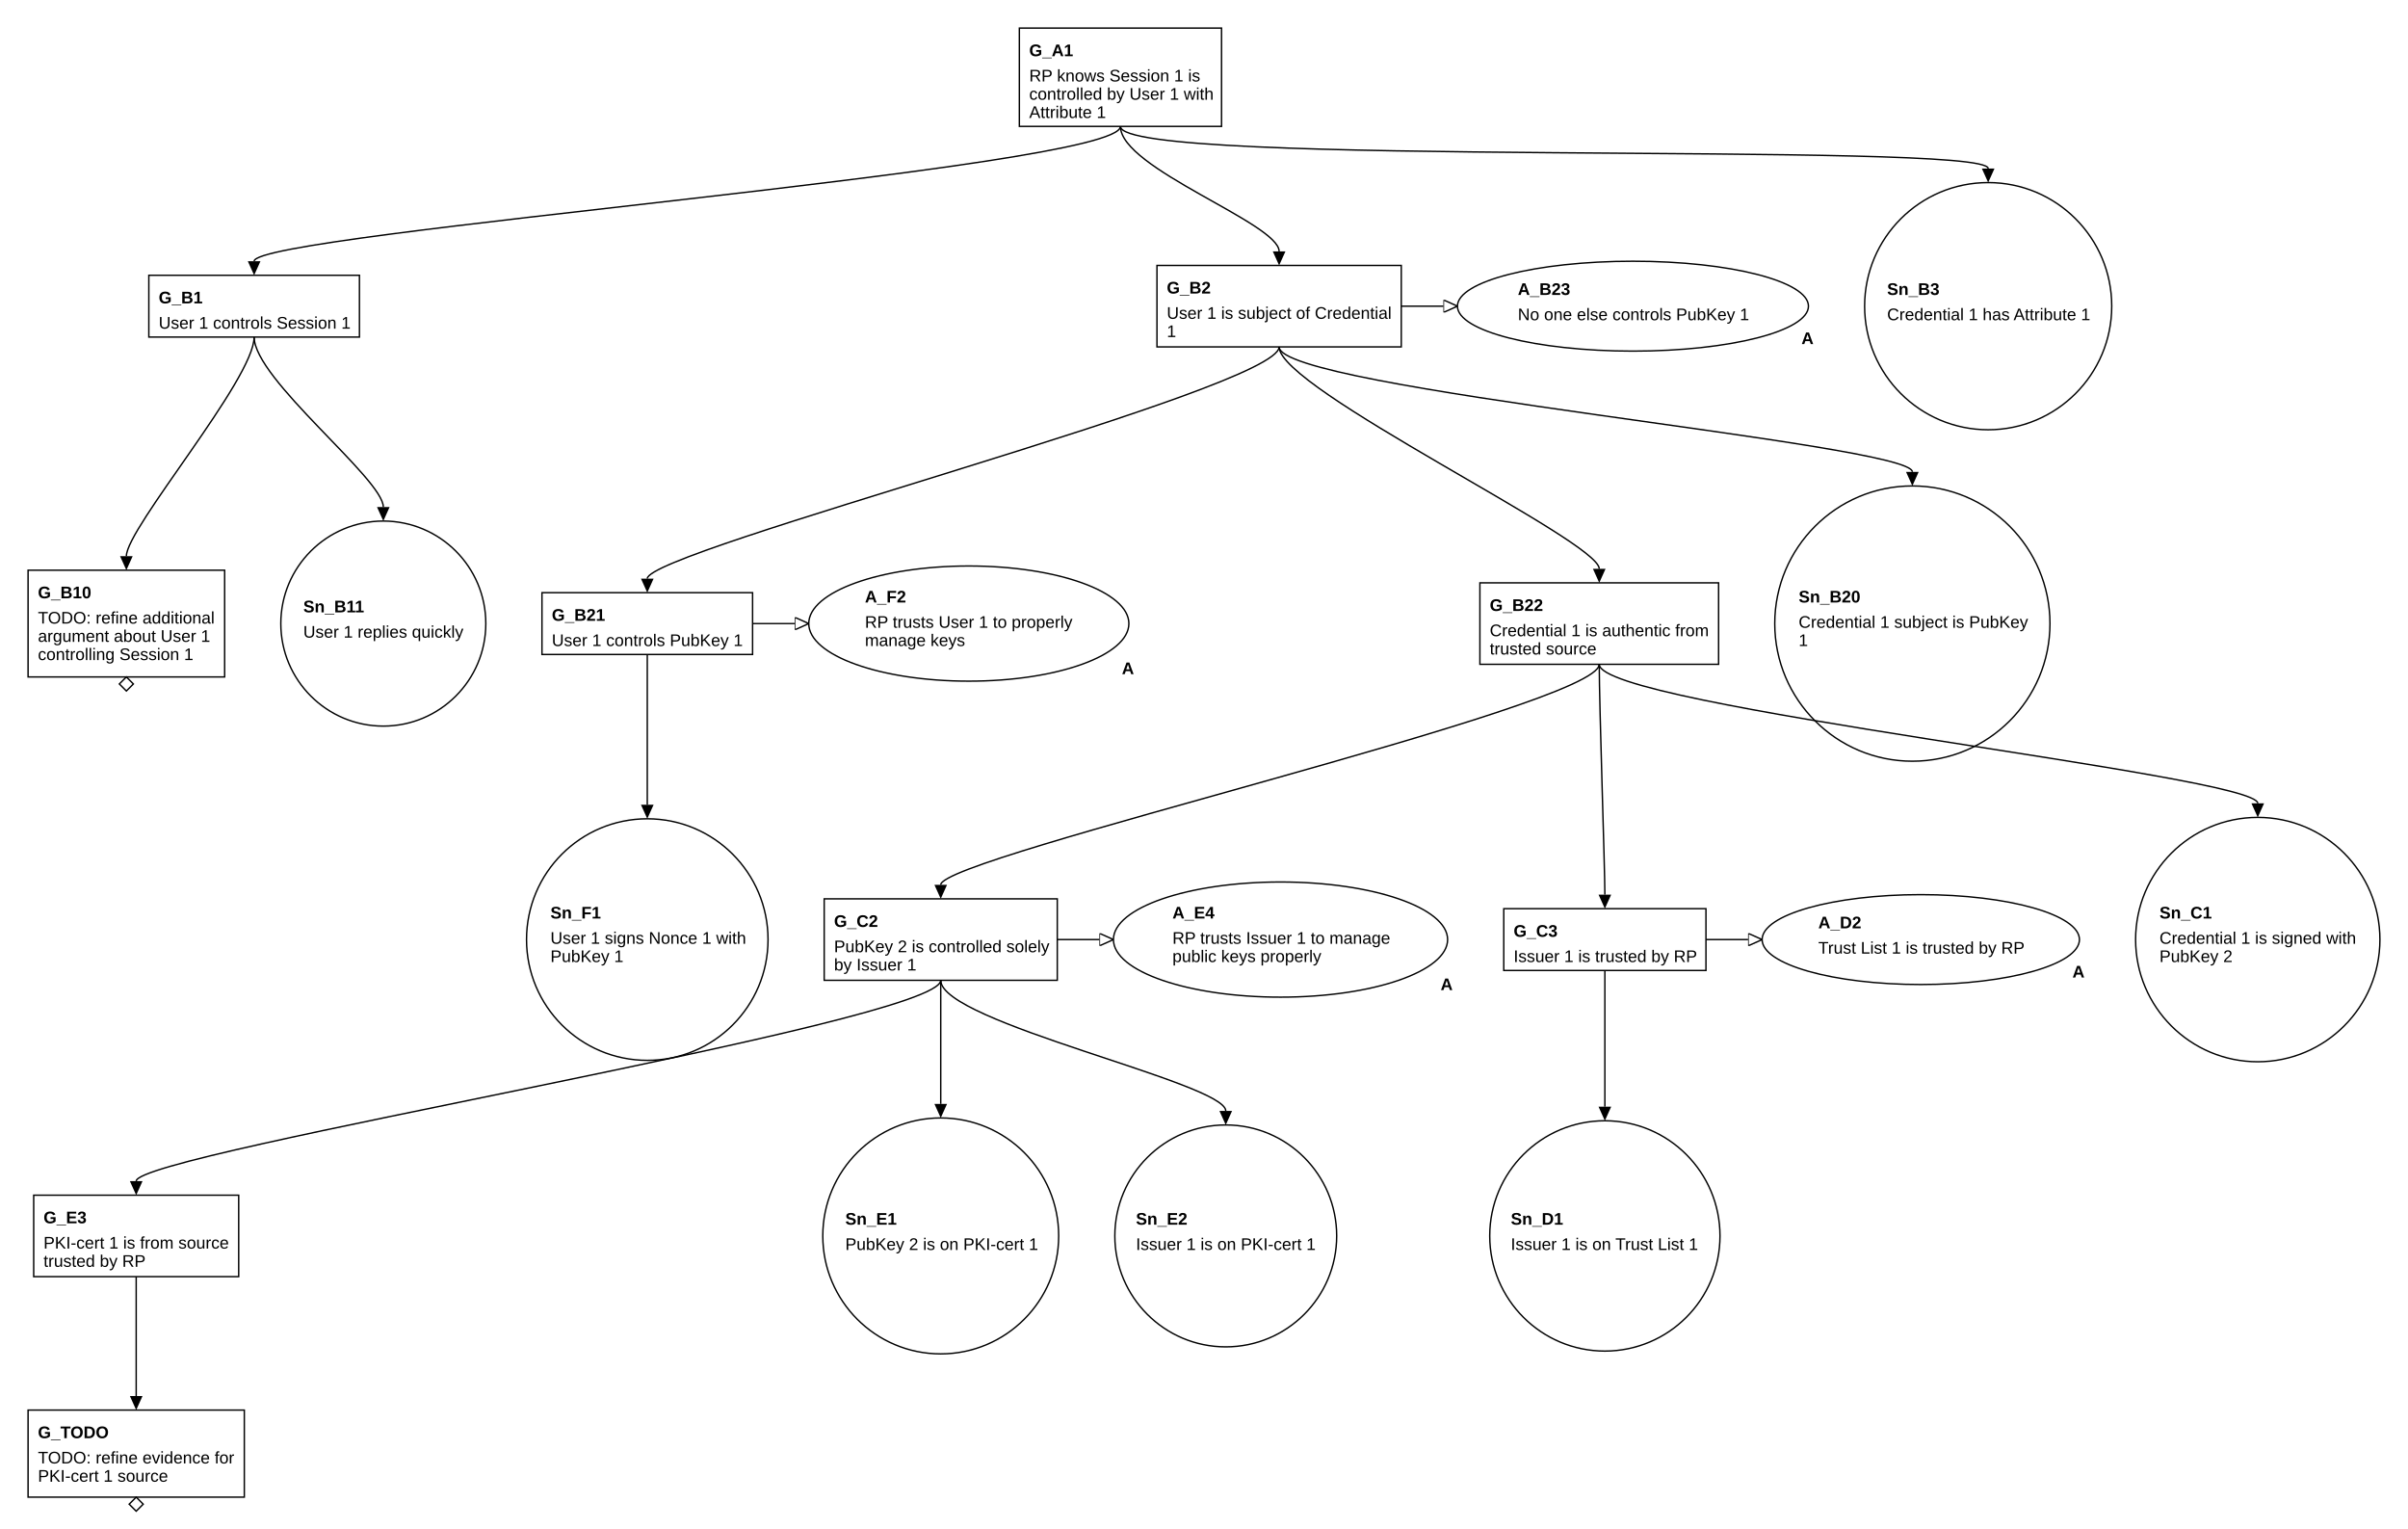
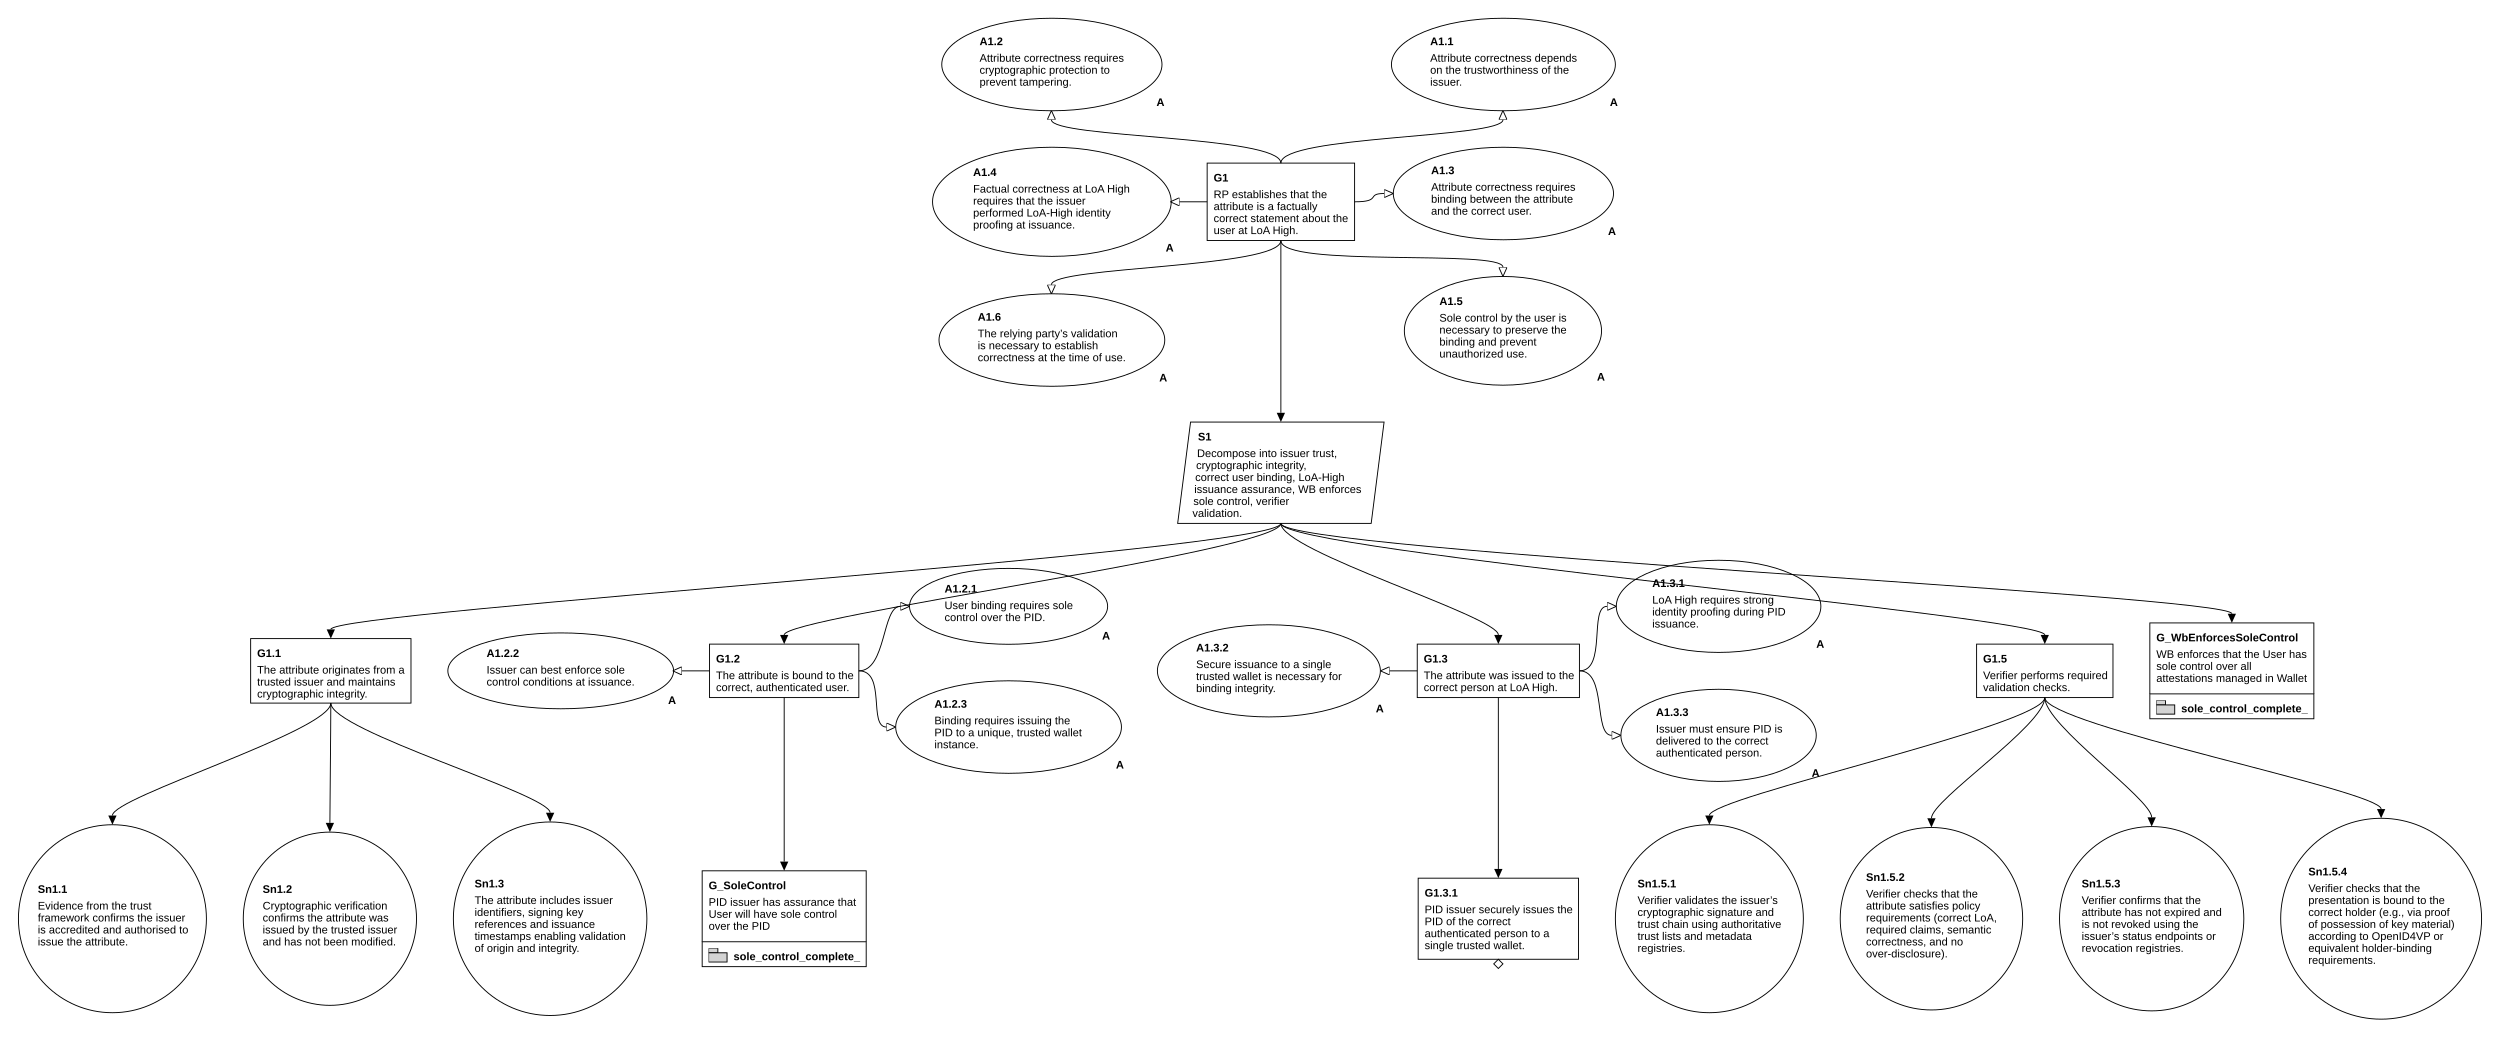
- <svg xmlns="http://www.w3.org/2000/svg" class="gsndiagram" viewBox="0 0 1715 1088">
+ <svg xmlns="http://www.w3.org/2000/svg" class="gsndiagram" viewBox="0 0 2713 1127">
  <defs>
    <marker id="supportedby_arrow" markerHeight="9" markerUnits="userSpaceOnUse" markerWidth="10" orient="auto-start-reverse" refX="0" refY="4.5">
      <polyline fill="black" points="0 0, 10 4.5, 0 9" />
    </marker>
    <marker id="incontextof_arrow" markerHeight="9" markerUnits="userSpaceOnUse" markerWidth="10" orient="auto-start-reverse" refX="0" refY="4.5">
      <polyline fill-opacity="0" points="0 0, 10 4.5, 0 9, 0 0" stroke="black" stroke-width="1" />
    </marker>
+     <symbol id="module_icon">
+       <rect fill="lightgrey" height="5" stroke="black" stroke-width="1" width="10" x="0" y="0" />
+       <rect fill="lightgrey" height="10" stroke="black" stroke-width="1" width="20" x="0" y="5" />
+     </symbol>
  </defs>
  <style type="text/css">
svg { background-color: white;}

/* CSS to invert SVG for dark mode */ 
@media (prefers-color-scheme: dark) {
    svg { filter: invert(100%); background-color: black; }
}

</style>
-   <g class="gsn_module_rp_session_attribute gsnelem gsngoal" id="node_g_a1">
-     <path class="border" d="M726,20 L870,20 L870,90 L726,90 z" fill-opacity="0" stroke="black" stroke-width="1" />
-     <text font-family="Liberation Sans, Arial, sans-serif" font-size="12px" font-weight="bold" x="733" y="40">G_A1</text>
-     <text font-family="Liberation Sans, Arial, sans-serif" font-size="12px" x="733" y="58">RP knows Session 1 is</text>
-     <text font-family="Liberation Sans, Arial, sans-serif" font-size="12px" x="733" y="71">controlled by User 1 with</text>
-     <text font-family="Liberation Sans, Arial, sans-serif" font-size="12px" x="733" y="84">Attribute 1</text>
-   </g>
-   <g class="gsn_module_rp_session_attribute gsnelem gsngoal" id="node_g_b1">
-     <path class="border" d="M106,196 L256,196 L256,240 L106,240 z" fill-opacity="0" stroke="black" stroke-width="1" />
-     <text font-family="Liberation Sans, Arial, sans-serif" font-size="12px" font-weight="bold" x="113" y="216">G_B1</text>
-     <text font-family="Liberation Sans, Arial, sans-serif" font-size="12px" x="113" y="234">User 1 controls Session 1</text>
-   </g>
-   <g class="gsn_module_rp_session_attribute gsnelem gsngoal" id="node_g_b2">
-     <path class="border" d="M824,189 L998,189 L998,247 L824,247 z" fill-opacity="0" stroke="black" stroke-width="1" />
-     <text font-family="Liberation Sans, Arial, sans-serif" font-size="12px" font-weight="bold" x="831" y="209">G_B2</text>
-     <text font-family="Liberation Sans, Arial, sans-serif" font-size="12px" x="831" y="227">User 1 is subject of Credential</text>
-     <text font-family="Liberation Sans, Arial, sans-serif" font-size="12px" x="831" y="240">1</text>
-   </g>
-   <g class="gsn_module_rp_session_attribute gsnelem gsnasmp" id="node_a_b23">
-     <path class="border" d="M1038,218 a125,32,0,1,0,250,0 a125,32,0,1,0,-250,0 z" fill-opacity="0" stroke="black" stroke-width="1" />
-     <text font-family="Liberation Sans, Arial, sans-serif" font-size="12px" font-weight="bold" x="1081" y="210">A_B23</text>
-     <text font-family="Liberation Sans, Arial, sans-serif" font-size="12px" x="1081" y="228">No one else controls PubKey 1</text>
-     <text font-family="Liberation Sans, Arial, sans-serif" font-size="12px" font-weight="bold" x="1283" y="245">A</text>
-   </g>
-   <g class="gsn_module_rp_session_attribute gsnelem gsnsltn" id="node_sn_b3">
-     <path class="border" d="M1328,218 a88,88,0,1,0,176,0 a88,88,0,1,0,-176,0 z" fill-opacity="0" stroke="black" stroke-width="1" />
-     <text font-family="Liberation Sans, Arial, sans-serif" font-size="12px" font-weight="bold" x="1344" y="210">Sn_B3</text>
-     <text font-family="Liberation Sans, Arial, sans-serif" font-size="12px" x="1344" y="228">Credential 1 has Attribute 1</text>
-   </g>
-   <g class="gsn_module_rp_session_attribute gsnelem gsngoal gsn_undeveloped" id="node_g_b10">
-     <path class="border" d="M20,406 L160,406 L160,482 L20,482 z" fill-opacity="0" stroke="black" stroke-width="1" />
-     <text font-family="Liberation Sans, Arial, sans-serif" font-size="12px" font-weight="bold" x="27" y="426">G_B10</text>
-     <text font-family="Liberation Sans, Arial, sans-serif" font-size="12px" x="27" y="444">TODO: refine additional</text>
-     <text font-family="Liberation Sans, Arial, sans-serif" font-size="12px" x="27" y="457">argument about User 1</text>
-     <text font-family="Liberation Sans, Arial, sans-serif" font-size="12px" x="27" y="470">controlling Session 1</text>
-     <path d="M90,482 l5,5 l-5,5 l-5,-5 z" fill-opacity="0" stroke="black" stroke-width="1" />
-   </g>
-   <g class="gsn_module_rp_session_attribute gsnelem gsnsltn" id="node_sn_b11">
-     <path class="border" d="M200,444 a73,73,0,1,0,146,0 a73,73,0,1,0,-146,0 z" fill-opacity="0" stroke="black" stroke-width="1" />
-     <text font-family="Liberation Sans, Arial, sans-serif" font-size="12px" font-weight="bold" x="216" y="436">Sn_B11</text>
-     <text font-family="Liberation Sans, Arial, sans-serif" font-size="12px" x="216" y="454">User 1 replies quickly</text>
-   </g>
-   <g class="gsn_module_rp_session_attribute gsnelem gsngoal" id="node_g_b21">
-     <path class="border" d="M386,422 L536,422 L536,466 L386,466 z" fill-opacity="0" stroke="black" stroke-width="1" />
-     <text font-family="Liberation Sans, Arial, sans-serif" font-size="12px" font-weight="bold" x="393" y="442">G_B21</text>
-     <text font-family="Liberation Sans, Arial, sans-serif" font-size="12px" x="393" y="460">User 1 controls PubKey 1</text>
-   </g>
-   <g class="gsn_module_rp_session_attribute gsnelem gsnasmp" id="node_a_f2">
-     <path class="border" d="M576,444 a114,41,0,1,0,228,0 a114,41,0,1,0,-228,0 z" fill-opacity="0" stroke="black" stroke-width="1" />
-     <text font-family="Liberation Sans, Arial, sans-serif" font-size="12px" font-weight="bold" x="616" y="429">A_F2</text>
-     <text font-family="Liberation Sans, Arial, sans-serif" font-size="12px" x="616" y="447">RP trusts User 1 to properly</text>
-     <text font-family="Liberation Sans, Arial, sans-serif" font-size="12px" x="616" y="460">manage keys</text>
-     <text font-family="Liberation Sans, Arial, sans-serif" font-size="12px" font-weight="bold" x="799" y="480">A</text>
-   </g>
-   <g class="gsn_module_rp_session_attribute gsnelem gsngoal" id="node_g_b22">
-     <path class="border" d="M1054,415 L1224,415 L1224,473 L1054,473 z" fill-opacity="0" stroke="black" stroke-width="1" />
-     <text font-family="Liberation Sans, Arial, sans-serif" font-size="12px" font-weight="bold" x="1061" y="435">G_B22</text>
-     <text font-family="Liberation Sans, Arial, sans-serif" font-size="12px" x="1061" y="453">Credential 1 is authentic from</text>
-     <text font-family="Liberation Sans, Arial, sans-serif" font-size="12px" x="1061" y="466">trusted source</text>
-   </g>
-   <g class="gsn_module_rp_session_attribute gsnelem gsnsltn" id="node_sn_b20">
-     <path class="border" d="M1264,444 a98,98,0,1,0,196,0 a98,98,0,1,0,-196,0 z" fill-opacity="0" stroke="black" stroke-width="1" />
-     <text font-family="Liberation Sans, Arial, sans-serif" font-size="12px" font-weight="bold" x="1281" y="429">Sn_B20</text>
-     <text font-family="Liberation Sans, Arial, sans-serif" font-size="12px" x="1281" y="447">Credential 1 subject is PubKey</text>
-     <text font-family="Liberation Sans, Arial, sans-serif" font-size="12px" x="1281" y="460">1</text>
-   </g>
-   <g class="gsn_module_rp_session_attribute gsnelem gsnsltn" id="node_sn_f1">
-     <path class="border" d="M375,669 a86,86,0,1,0,172,0 a86,86,0,1,0,-172,0 z" fill-opacity="0" stroke="black" stroke-width="1" />
-     <text font-family="Liberation Sans, Arial, sans-serif" font-size="12px" font-weight="bold" x="392" y="654">Sn_F1</text>
-     <text font-family="Liberation Sans, Arial, sans-serif" font-size="12px" x="392" y="672">User 1 signs Nonce 1 with</text>
-     <text font-family="Liberation Sans, Arial, sans-serif" font-size="12px" x="392" y="685">PubKey 1</text>
-   </g>
-   <g class="gsn_module_rp_session_attribute gsnelem gsngoal" id="node_g_c2">
-     <path class="border" d="M587,640 L753,640 L753,698 L587,698 z" fill-opacity="0" stroke="black" stroke-width="1" />
-     <text font-family="Liberation Sans, Arial, sans-serif" font-size="12px" font-weight="bold" x="594" y="660">G_C2</text>
-     <text font-family="Liberation Sans, Arial, sans-serif" font-size="12px" x="594" y="678">PubKey 2 is controlled solely</text>
-     <text font-family="Liberation Sans, Arial, sans-serif" font-size="12px" x="594" y="691">by Issuer 1</text>
-   </g>
-   <g class="gsn_module_rp_session_attribute gsnelem gsnasmp" id="node_a_e4">
-     <path class="border" d="M793,669 a119,41,0,1,0,238,0 a119,41,0,1,0,-238,0 z" fill-opacity="0" stroke="black" stroke-width="1" />
-     <text font-family="Liberation Sans, Arial, sans-serif" font-size="12px" font-weight="bold" x="835" y="654">A_E4</text>
-     <text font-family="Liberation Sans, Arial, sans-serif" font-size="12px" x="835" y="672">RP trusts Issuer 1 to manage</text>
-     <text font-family="Liberation Sans, Arial, sans-serif" font-size="12px" x="835" y="685">public keys properly</text>
-     <text font-family="Liberation Sans, Arial, sans-serif" font-size="12px" font-weight="bold" x="1026" y="705">A</text>
-   </g>
-   <g class="gsn_module_rp_session_attribute gsnelem gsngoal" id="node_g_c3">
-     <path class="border" d="M1071,647 L1215,647 L1215,691 L1071,691 z" fill-opacity="0" stroke="black" stroke-width="1" />
-     <text font-family="Liberation Sans, Arial, sans-serif" font-size="12px" font-weight="bold" x="1078" y="667">G_C3</text>
-     <text font-family="Liberation Sans, Arial, sans-serif" font-size="12px" x="1078" y="685">Issuer 1 is trusted by RP</text>
-   </g>
-   <g class="gsn_module_rp_session_attribute gsnelem gsnasmp" id="node_a_d2">
-     <path class="border" d="M1255,669 a113,32,0,1,0,226,0 a113,32,0,1,0,-226,0 z" fill-opacity="0" stroke="black" stroke-width="1" />
-     <text font-family="Liberation Sans, Arial, sans-serif" font-size="12px" font-weight="bold" x="1295" y="661">A_D2</text>
-     <text font-family="Liberation Sans, Arial, sans-serif" font-size="12px" x="1295" y="679">Trust List 1 is trusted by RP</text>
-     <text font-family="Liberation Sans, Arial, sans-serif" font-size="12px" font-weight="bold" x="1476" y="696">A</text>
-   </g>
-   <g class="gsn_module_rp_session_attribute gsnelem gsnsltn" id="node_sn_c1">
-     <path class="border" d="M1521,669 a87,87,0,1,0,174,0 a87,87,0,1,0,-174,0 z" fill-opacity="0" stroke="black" stroke-width="1" />
-     <text font-family="Liberation Sans, Arial, sans-serif" font-size="12px" font-weight="bold" x="1538" y="654">Sn_C1</text>
-     <text font-family="Liberation Sans, Arial, sans-serif" font-size="12px" x="1538" y="672">Credential 1 is signed with</text>
-     <text font-family="Liberation Sans, Arial, sans-serif" font-size="12px" x="1538" y="685">PubKey 2</text>
-   </g>
-   <g class="gsn_module_rp_session_attribute gsnelem gsngoal" id="node_g_e3">
-     <path class="border" d="M24,851 L170,851 L170,909 L24,909 z" fill-opacity="0" stroke="black" stroke-width="1" />
-     <text font-family="Liberation Sans, Arial, sans-serif" font-size="12px" font-weight="bold" x="31" y="871">G_E3</text>
-     <text font-family="Liberation Sans, Arial, sans-serif" font-size="12px" x="31" y="889">PKI-cert 1 is from source</text>
-     <text font-family="Liberation Sans, Arial, sans-serif" font-size="12px" x="31" y="902">trusted by RP</text>
-   </g>
-   <g class="gsn_module_rp_session_attribute gsnelem gsnsltn" id="node_sn_e1">
-     <path class="border" d="M586,880 a84,84,0,1,0,168,0 a84,84,0,1,0,-168,0 z" fill-opacity="0" stroke="black" stroke-width="1" />
-     <text font-family="Liberation Sans, Arial, sans-serif" font-size="12px" font-weight="bold" x="602" y="872">Sn_E1</text>
-     <text font-family="Liberation Sans, Arial, sans-serif" font-size="12px" x="602" y="890">PubKey 2 is on PKI-cert 1</text>
-   </g>
-   <g class="gsn_module_rp_session_attribute gsnelem gsnsltn" id="node_sn_e2">
-     <path class="border" d="M794,880 a79,79,0,1,0,158,0 a79,79,0,1,0,-158,0 z" fill-opacity="0" stroke="black" stroke-width="1" />
-     <text font-family="Liberation Sans, Arial, sans-serif" font-size="12px" font-weight="bold" x="809" y="872">Sn_E2</text>
-     <text font-family="Liberation Sans, Arial, sans-serif" font-size="12px" x="809" y="890">Issuer 1 is on PKI-cert 1</text>
-   </g>
-   <g class="gsn_module_rp_session_attribute gsnelem gsnsltn" id="node_sn_d1">
-     <path class="border" d="M1061,880 a82,82,0,1,0,164,0 a82,82,0,1,0,-164,0 z" fill-opacity="0" stroke="black" stroke-width="1" />
-     <text font-family="Liberation Sans, Arial, sans-serif" font-size="12px" font-weight="bold" x="1076" y="872">Sn_D1</text>
-     <text font-family="Liberation Sans, Arial, sans-serif" font-size="12px" x="1076" y="890">Issuer 1 is on Trust List 1</text>
-   </g>
-   <g class="gsn_module_rp_session_attribute gsnelem gsngoal gsn_undeveloped" id="node_g_todo">
-     <path class="border" d="M20,1004 L174,1004 L174,1066 L20,1066 z" fill-opacity="0" stroke="black" stroke-width="1" />
-     <text font-family="Liberation Sans, Arial, sans-serif" font-size="12px" font-weight="bold" x="27" y="1024">G_TODO</text>
-     <text font-family="Liberation Sans, Arial, sans-serif" font-size="12px" x="27" y="1042">TODO: refine evidence for</text>
-     <text font-family="Liberation Sans, Arial, sans-serif" font-size="12px" x="27" y="1055">PKI-cert 1 source</text>
-     <path d="M97,1066 l5,5 l-5,5 l-5,-5 z" fill-opacity="0" stroke="black" stroke-width="1" />
-   </g>
-   <path class="gsnedge gsninspby" d="M798,90 C798,120,181,166,181,186" fill-opacity="0" marker-end="url(#supportedby_arrow)" stroke="black" stroke-width="1" />
-   <path class="gsnedge gsninspby" d="M798,90 C798,120,911,159,911,179" fill-opacity="0" marker-end="url(#supportedby_arrow)" stroke="black" stroke-width="1" />
-   <path class="gsnedge gsninspby" d="M798,90 C798,120,1416,100,1416,120" fill-opacity="0" marker-end="url(#supportedby_arrow)" stroke="black" stroke-width="1" />
-   <path class="gsnedge gsninspby" d="M181,240 C181,270,90,376,90,396" fill-opacity="0" marker-end="url(#supportedby_arrow)" stroke="black" stroke-width="1" />
-   <path class="gsnedge gsninspby" d="M181,240 C181,270,273,341,273,361" fill-opacity="0" marker-end="url(#supportedby_arrow)" stroke="black" stroke-width="1" />
-   <path class="gsnedge gsninctxt" d="M998,218 C1028,218,1008,218,1028,218" fill-opacity="0" marker-end="url(#incontextof_arrow)" stroke="black" stroke-width="1" />
-   <path class="gsnedge gsninspby" d="M911,247 C911,277,461,392,461,412" fill-opacity="0" marker-end="url(#supportedby_arrow)" stroke="black" stroke-width="1" />
-   <path class="gsnedge gsninspby" d="M911,247 C911,277,1139,385,1139,405" fill-opacity="0" marker-end="url(#supportedby_arrow)" stroke="black" stroke-width="1" />
-   <path class="gsnedge gsninspby" d="M911,247 C911,277,1362,316,1362,336" fill-opacity="0" marker-end="url(#supportedby_arrow)" stroke="black" stroke-width="1" />
-   <path class="gsnedge gsninctxt" d="M536,444 C566,444,546,444,566,444" fill-opacity="0" marker-end="url(#incontextof_arrow)" stroke="black" stroke-width="1" />
-   <path class="gsnedge gsninspby" d="M461,466 C461,496,461,553,461,573" fill-opacity="0" marker-end="url(#supportedby_arrow)" stroke="black" stroke-width="1" />
-   <path class="gsnedge gsninspby" d="M1139,473 C1139,503,670,610,670,630" fill-opacity="0" marker-end="url(#supportedby_arrow)" stroke="black" stroke-width="1" />
-   <path class="gsnedge gsninspby" d="M1139,473 C1139,503,1143,617,1143,637" fill-opacity="0" marker-end="url(#supportedby_arrow)" stroke="black" stroke-width="1" />
-   <path class="gsnedge gsninspby" d="M1139,473 C1139,503,1608,552,1608,572" fill-opacity="0" marker-end="url(#supportedby_arrow)" stroke="black" stroke-width="1" />
-   <path class="gsnedge gsninctxt" d="M753,669 C783,669,763,669,783,669" fill-opacity="0" marker-end="url(#incontextof_arrow)" stroke="black" stroke-width="1" />
-   <path class="gsnedge gsninspby" d="M670,698 C670,728,97,821,97,841" fill-opacity="0" marker-end="url(#supportedby_arrow)" stroke="black" stroke-width="1" />
-   <path class="gsnedge gsninspby" d="M670,698 C670,728,670,766,670,786" fill-opacity="0" marker-end="url(#supportedby_arrow)" stroke="black" stroke-width="1" />
-   <path class="gsnedge gsninspby" d="M670,698 C670,728,873,771,873,791" fill-opacity="0" marker-end="url(#supportedby_arrow)" stroke="black" stroke-width="1" />
-   <path class="gsnedge gsninctxt" d="M1215,669 C1245,669,1225,669,1245,669" fill-opacity="0" marker-end="url(#incontextof_arrow)" stroke="black" stroke-width="1" />
-   <path class="gsnedge gsninspby" d="M1143,691 C1143,721,1143,768,1143,788" fill-opacity="0" marker-end="url(#supportedby_arrow)" stroke="black" stroke-width="1" />
-   <path class="gsnedge gsninspby" d="M97,909 C97,939,97,974,97,994" fill-opacity="0" marker-end="url(#supportedby_arrow)" stroke="black" stroke-width="1" />
+   <g class="gsn_module_rp_session_attribute gsnelem gsnasmp" id="node_a1_2">
+     <path class="border" d="M1022,70 a119,50,0,1,0,239,0 a119,50,0,1,0,-239,0 z" fill-opacity="0" stroke="black" stroke-width="1" />
+     <text font-family="Liberation Sans, Arial, sans-serif" font-size="12px" font-weight="bold" x="1063" y="49">A1.2</text>
+     <text font-family="Liberation Sans, Arial, sans-serif" font-size="12px" x="1063" y="67">Attribute correctness requires</text>
+     <text font-family="Liberation Sans, Arial, sans-serif" font-size="12px" x="1063" y="80">cryptographic protection to</text>
+     <text font-family="Liberation Sans, Arial, sans-serif" font-size="12px" x="1063" y="93">prevent tampering.</text>
+     <text font-family="Liberation Sans, Arial, sans-serif" font-size="12px" font-weight="bold" x="1255" y="115">A</text>
+   </g>
+   <g class="gsn_module_rp_session_attribute gsnelem gsnasmp" id="node_a1_4">
+     <path class="border" d="M1012,219 a129,59,0,1,0,259,0 a129,59,0,1,0,-259,0 z" fill-opacity="0" stroke="black" stroke-width="1" />
+     <text font-family="Liberation Sans, Arial, sans-serif" font-size="12px" font-weight="bold" x="1056" y="191">A1.4</text>
+     <text font-family="Liberation Sans, Arial, sans-serif" font-size="12px" x="1056" y="209">Factual correctness at LoA High</text>
+     <text font-family="Liberation Sans, Arial, sans-serif" font-size="12px" x="1056" y="222">requires that the issuer</text>
+     <text font-family="Liberation Sans, Arial, sans-serif" font-size="12px" x="1056" y="235">performed LoA-High identity</text>
+     <text font-family="Liberation Sans, Arial, sans-serif" font-size="12px" x="1056" y="248">proofing at issuance.</text>
+     <text font-family="Liberation Sans, Arial, sans-serif" font-size="12px" font-weight="bold" x="1265" y="273">A</text>
+   </g>
+   <g class="gsn_module_rp_session_attribute gsnelem gsnasmp" id="node_a1_6">
+     <path class="border" d="M1019,369 a122,50,0,1,0,245,0 a122,50,0,1,0,-245,0 z" fill-opacity="0" stroke="black" stroke-width="1" />
+     <text font-family="Liberation Sans, Arial, sans-serif" font-size="12px" font-weight="bold" x="1061" y="348">A1.6</text>
+     <text font-family="Liberation Sans, Arial, sans-serif" font-size="12px" x="1061" y="366">The relying party’s validation</text>
+     <text font-family="Liberation Sans, Arial, sans-serif" font-size="12px" x="1061" y="379">is necessary to establish</text>
+     <text font-family="Liberation Sans, Arial, sans-serif" font-size="12px" x="1061" y="392">correctness at the time of use.</text>
+     <text font-family="Liberation Sans, Arial, sans-serif" font-size="12px" font-weight="bold" x="1258" y="414">A</text>
+   </g>
+   <g class="gsn_module_rp_session_attribute gsnelem gsngoal" id="node_g1">
+     <path class="border" d="M1310,177 L1470,177 L1470,261 L1310,261 z" fill-opacity="0" stroke="black" stroke-width="1" />
+     <text font-family="Liberation Sans, Arial, sans-serif" font-size="12px" font-weight="bold" x="1317" y="197">G1</text>
+     <text font-family="Liberation Sans, Arial, sans-serif" font-size="12px" x="1317" y="215">RP establishes that the</text>
+     <text font-family="Liberation Sans, Arial, sans-serif" font-size="12px" x="1317" y="228">attribute is a factually</text>
+     <text font-family="Liberation Sans, Arial, sans-serif" font-size="12px" x="1317" y="241">correct statement about the</text>
+     <text font-family="Liberation Sans, Arial, sans-serif" font-size="12px" x="1317" y="254">user at LoA High.</text>
+   </g>
+   <g class="gsn_module_rp_session_attribute gsnelem gsnasmp" id="node_a1_1">
+     <path class="border" d="M1510,70 a121,50,0,1,0,243,0 a121,50,0,1,0,-243,0 z" fill-opacity="0" stroke="black" stroke-width="1" />
+     <text font-family="Liberation Sans, Arial, sans-serif" font-size="12px" font-weight="bold" x="1552" y="49">A1.1</text>
+     <text font-family="Liberation Sans, Arial, sans-serif" font-size="12px" x="1552" y="67">Attribute correctness depends</text>
+     <text font-family="Liberation Sans, Arial, sans-serif" font-size="12px" x="1552" y="80">on the trustworthiness of the</text>
+     <text font-family="Liberation Sans, Arial, sans-serif" font-size="12px" x="1552" y="93">issuer.</text>
+     <text font-family="Liberation Sans, Arial, sans-serif" font-size="12px" font-weight="bold" x="1747" y="115">A</text>
+   </g>
+   <g class="gsn_module_rp_session_attribute gsnelem gsnasmp" id="node_a1_3">
+     <path class="border" d="M1512,210 a119,50,0,1,0,239,0 a119,50,0,1,0,-239,0 z" fill-opacity="0" stroke="black" stroke-width="1" />
+     <text font-family="Liberation Sans, Arial, sans-serif" font-size="12px" font-weight="bold" x="1553" y="189">A1.3</text>
+     <text font-family="Liberation Sans, Arial, sans-serif" font-size="12px" x="1553" y="207">Attribute correctness requires</text>
+     <text font-family="Liberation Sans, Arial, sans-serif" font-size="12px" x="1553" y="220">binding between the attribute</text>
+     <text font-family="Liberation Sans, Arial, sans-serif" font-size="12px" x="1553" y="233">and the correct user.</text>
+     <text font-family="Liberation Sans, Arial, sans-serif" font-size="12px" font-weight="bold" x="1745" y="255">A</text>
+   </g>
+   <g class="gsn_module_rp_session_attribute gsnelem gsnasmp" id="node_a1_5">
+     <path class="border" d="M1524,359 a107,59,0,1,0,214,0 a107,59,0,1,0,-214,0 z" fill-opacity="0" stroke="black" stroke-width="1" />
+     <text font-family="Liberation Sans, Arial, sans-serif" font-size="12px" font-weight="bold" x="1562" y="331">A1.5</text>
+     <text font-family="Liberation Sans, Arial, sans-serif" font-size="12px" x="1562" y="349">Sole control by the user is</text>
+     <text font-family="Liberation Sans, Arial, sans-serif" font-size="12px" x="1562" y="362">necessary to preserve the</text>
+     <text font-family="Liberation Sans, Arial, sans-serif" font-size="12px" x="1562" y="375">binding and prevent</text>
+     <text font-family="Liberation Sans, Arial, sans-serif" font-size="12px" x="1562" y="388">unauthorized use.</text>
+     <text font-family="Liberation Sans, Arial, sans-serif" font-size="12px" font-weight="bold" x="1733" y="413">A</text>
+   </g>
+   <g class="gsn_module_rp_session_attribute gsnelem gsnstgy" id="node_s1">
+     <path class="border" d="M1292,458 L1502,458 L1488,568 L1278,568 z" fill-opacity="0" stroke="black" stroke-width="1" />
+     <text font-family="Liberation Sans, Arial, sans-serif" font-size="12px" font-weight="bold" x="1300" y="478">S1</text>
+     <text font-family="Liberation Sans, Arial, sans-serif" font-size="12px" x="1299" y="496">Decompose into issuer trust,</text>
+     <text font-family="Liberation Sans, Arial, sans-serif" font-size="12px" x="1298" y="509">cryptographic integrity,</text>
+     <text font-family="Liberation Sans, Arial, sans-serif" font-size="12px" x="1297" y="522">correct user binding, LoA-High</text>
+     <text font-family="Liberation Sans, Arial, sans-serif" font-size="12px" x="1296" y="535">issuance assurance, WB enforces</text>
+     <text font-family="Liberation Sans, Arial, sans-serif" font-size="12px" x="1295" y="548">sole control, verifier</text>
+     <text font-family="Liberation Sans, Arial, sans-serif" font-size="12px" x="1294" y="561">validation.</text>
+   </g>
+   <g class="gsn_module_rp_session_attribute gsnelem gsngoal" id="node_g1_1">
+     <path class="border" d="M272,693 L446,693 L446,763 L272,763 z" fill-opacity="0" stroke="black" stroke-width="1" />
+     <text font-family="Liberation Sans, Arial, sans-serif" font-size="12px" font-weight="bold" x="279" y="713">G1.1</text>
+     <text font-family="Liberation Sans, Arial, sans-serif" font-size="12px" x="279" y="731">The attribute originates from a</text>
+     <text font-family="Liberation Sans, Arial, sans-serif" font-size="12px" x="279" y="744">trusted issuer and maintains</text>
+     <text font-family="Liberation Sans, Arial, sans-serif" font-size="12px" x="279" y="757">cryptographic integrity.</text>
+   </g>
+   <g class="gsn_module_rp_session_attribute gsnelem gsnasmp" id="node_a1_2_2">
+     <path class="border" d="M486,728 a122,41,0,1,0,245,0 a122,41,0,1,0,-245,0 z" fill-opacity="0" stroke="black" stroke-width="1" />
+     <text font-family="Liberation Sans, Arial, sans-serif" font-size="12px" font-weight="bold" x="528" y="713">A1.2.2</text>
+     <text font-family="Liberation Sans, Arial, sans-serif" font-size="12px" x="528" y="731">Issuer can best enforce sole</text>
+     <text font-family="Liberation Sans, Arial, sans-serif" font-size="12px" x="528" y="744">control conditions at issuance.</text>
+     <text font-family="Liberation Sans, Arial, sans-serif" font-size="12px" font-weight="bold" x="725" y="764">A</text>
+   </g>
+   <g class="gsn_module_rp_session_attribute gsnelem gsngoal" id="node_g1_2">
+     <path class="border" d="M770,699 L932,699 L932,757 L770,757 z" fill-opacity="0" stroke="black" stroke-width="1" />
+     <text font-family="Liberation Sans, Arial, sans-serif" font-size="12px" font-weight="bold" x="777" y="719">G1.2</text>
+     <text font-family="Liberation Sans, Arial, sans-serif" font-size="12px" x="777" y="737">The attribute is bound to the</text>
+     <text font-family="Liberation Sans, Arial, sans-serif" font-size="12px" x="777" y="750">correct, authenticated user.</text>
+   </g>
+   <g class="gsn_module_rp_session_attribute gsnelem gsnasmp" id="node_a1_2_1">
+     <path class="border" d="M987,658 a107,41,0,1,0,215,0 a107,41,0,1,0,-215,0 z" fill-opacity="0" stroke="black" stroke-width="1" />
+     <text font-family="Liberation Sans, Arial, sans-serif" font-size="12px" font-weight="bold" x="1025" y="643">A1.2.1</text>
+     <text font-family="Liberation Sans, Arial, sans-serif" font-size="12px" x="1025" y="661">User binding requires sole</text>
+     <text font-family="Liberation Sans, Arial, sans-serif" font-size="12px" x="1025" y="674">control over the PID.</text>
+     <text font-family="Liberation Sans, Arial, sans-serif" font-size="12px" font-weight="bold" x="1196" y="694">A</text>
+   </g>
+   <g class="gsn_module_rp_session_attribute gsnelem gsnasmp" id="node_a1_2_3">
+     <path class="border" d="M972,789 a122,50,0,1,0,245,0 a122,50,0,1,0,-245,0 z" fill-opacity="0" stroke="black" stroke-width="1" />
+     <text font-family="Liberation Sans, Arial, sans-serif" font-size="12px" font-weight="bold" x="1014" y="768">A1.2.3</text>
+     <text font-family="Liberation Sans, Arial, sans-serif" font-size="12px" x="1014" y="786">Binding requires issuing the</text>
+     <text font-family="Liberation Sans, Arial, sans-serif" font-size="12px" x="1014" y="799">PID to a unique, trusted wallet</text>
+     <text font-family="Liberation Sans, Arial, sans-serif" font-size="12px" x="1014" y="812">instance.</text>
+     <text font-family="Liberation Sans, Arial, sans-serif" font-size="12px" font-weight="bold" x="1211" y="834">A</text>
+   </g>
+   <g class="gsn_module_rp_session_attribute gsnelem gsnasmp" id="node_a1_3_2">
+     <path class="border" d="M1256,728 a121,50,0,1,0,242,0 a121,50,0,1,0,-242,0 z" fill-opacity="0" stroke="black" stroke-width="1" />
+     <text font-family="Liberation Sans, Arial, sans-serif" font-size="12px" font-weight="bold" x="1298" y="707">A1.3.2</text>
+     <text font-family="Liberation Sans, Arial, sans-serif" font-size="12px" x="1298" y="725">Secure issuance to a single</text>
+     <text font-family="Liberation Sans, Arial, sans-serif" font-size="12px" x="1298" y="738">trusted wallet is necessary for</text>
+     <text font-family="Liberation Sans, Arial, sans-serif" font-size="12px" x="1298" y="751">binding integrity.</text>
+     <text font-family="Liberation Sans, Arial, sans-serif" font-size="12px" font-weight="bold" x="1493" y="773">A</text>
+   </g>
+   <g class="gsn_module_rp_session_attribute gsnelem gsngoal" id="node_g1_3">
+     <path class="border" d="M1538,699 L1714,699 L1714,757 L1538,757 z" fill-opacity="0" stroke="black" stroke-width="1" />
+     <text font-family="Liberation Sans, Arial, sans-serif" font-size="12px" font-weight="bold" x="1545" y="719">G1.3</text>
+     <text font-family="Liberation Sans, Arial, sans-serif" font-size="12px" x="1545" y="737">The attribute was issued to the</text>
+     <text font-family="Liberation Sans, Arial, sans-serif" font-size="12px" x="1545" y="750">correct person at LoA High.</text>
+   </g>
+   <g class="gsn_module_rp_session_attribute gsnelem gsnasmp" id="node_a1_3_1">
+     <path class="border" d="M1754,658 a111,50,0,1,0,222,0 a111,50,0,1,0,-222,0 z" fill-opacity="0" stroke="black" stroke-width="1" />
+     <text font-family="Liberation Sans, Arial, sans-serif" font-size="12px" font-weight="bold" x="1793" y="637">A1.3.1</text>
+     <text font-family="Liberation Sans, Arial, sans-serif" font-size="12px" x="1793" y="655">LoA High requires strong</text>
+     <text font-family="Liberation Sans, Arial, sans-serif" font-size="12px" x="1793" y="668">identity proofing during PID</text>
+     <text font-family="Liberation Sans, Arial, sans-serif" font-size="12px" x="1793" y="681">issuance.</text>
+     <text font-family="Liberation Sans, Arial, sans-serif" font-size="12px" font-weight="bold" x="1971" y="703">A</text>
+   </g>
+   <g class="gsn_module_rp_session_attribute gsnelem gsnasmp" id="node_a1_3_3">
+     <path class="border" d="M1759,798 a106,50,0,1,0,212,0 a106,50,0,1,0,-212,0 z" fill-opacity="0" stroke="black" stroke-width="1" />
+     <text font-family="Liberation Sans, Arial, sans-serif" font-size="12px" font-weight="bold" x="1797" y="777">A1.3.3</text>
+     <text font-family="Liberation Sans, Arial, sans-serif" font-size="12px" x="1797" y="795">Issuer must ensure PID is</text>
+     <text font-family="Liberation Sans, Arial, sans-serif" font-size="12px" x="1797" y="808">delivered to the correct</text>
+     <text font-family="Liberation Sans, Arial, sans-serif" font-size="12px" x="1797" y="821">authenticated person.</text>
+     <text font-family="Liberation Sans, Arial, sans-serif" font-size="12px" font-weight="bold" x="1966" y="843">A</text>
+   </g>
+   <g class="gsn_module_rp_session_attribute gsnelem gsngoal" id="node_g1_5">
+     <path class="border" d="M2145,699 L2293,699 L2293,757 L2145,757 z" fill-opacity="0" stroke="black" stroke-width="1" />
+     <text font-family="Liberation Sans, Arial, sans-serif" font-size="12px" font-weight="bold" x="2152" y="719">G1.5</text>
+     <text font-family="Liberation Sans, Arial, sans-serif" font-size="12px" x="2152" y="737">Verifier performs required</text>
+     <text font-family="Liberation Sans, Arial, sans-serif" font-size="12px" x="2152" y="750">validation checks.</text>
+   </g>
+   <a href="sole_control_total.svg#node_g_wbenforcessolecontrol">
+     <g class="gsn_module_sole_control_complete_ gsnelem gsnawaygoal" id="node_g_wbenforcessolecontrol">
+       <path class="border" d="M2333,753 V676 H2511 V753" fill-opacity="0" stroke="black" stroke-width="1" />
+       <text font-family="Liberation Sans, Arial, sans-serif" font-size="12px" font-weight="bold" x="2340" y="696">G_WbEnforcesSoleControl</text>
+       <text font-family="Liberation Sans, Arial, sans-serif" font-size="12px" x="2340" y="714">WB enforces that the User has</text>
+       <text font-family="Liberation Sans, Arial, sans-serif" font-size="12px" x="2340" y="727">sole control over all</text>
+       <text font-family="Liberation Sans, Arial, sans-serif" font-size="12px" x="2340" y="740">attestations managed in Wallet</text>
+       <a href="sole_control_total.svg#node_g_wbenforcessolecontrol">
+         <path class="border" d="M2333,753 H2511 v27 H2333 z" fill-opacity="0" stroke="black" stroke-width="1" />
+         <text font-family="Liberation Sans, Arial, sans-serif" font-size="12px" font-weight="bold" x="2367" y="773">sole_control_complete_</text>
+       </a>
+       <use href="#module_icon" x="2340" y="760" />
+     </g>
+   </a>
+   <g class="gsn_module_rp_session_attribute gsnelem gsnsltn" id="node_sn1_1">
+     <path class="border" d="M20,997 a102,102,0,1,0,204,0 a102,102,0,1,0,-204,0 z" fill-opacity="0" stroke="black" stroke-width="1" />
+     <text font-family="Liberation Sans, Arial, sans-serif" font-size="12px" font-weight="bold" x="41" y="969">Sn1.1</text>
+     <text font-family="Liberation Sans, Arial, sans-serif" font-size="12px" x="41" y="987">Evidence from the trust</text>
+     <text font-family="Liberation Sans, Arial, sans-serif" font-size="12px" x="41" y="1000">framework confirms the issuer</text>
+     <text font-family="Liberation Sans, Arial, sans-serif" font-size="12px" x="41" y="1013">is accredited and authorised to</text>
+     <text font-family="Liberation Sans, Arial, sans-serif" font-size="12px" x="41" y="1026">issue the attribute.</text>
+   </g>
+   <g class="gsn_module_rp_session_attribute gsnelem gsnsltn" id="node_sn1_2">
+     <path class="border" d="M264,997 a94,94,0,1,0,188,0 a94,94,0,1,0,-188,0 z" fill-opacity="0" stroke="black" stroke-width="1" />
+     <text font-family="Liberation Sans, Arial, sans-serif" font-size="12px" font-weight="bold" x="285" y="969">Sn1.2</text>
+     <text font-family="Liberation Sans, Arial, sans-serif" font-size="12px" x="285" y="987">Cryptographic verification</text>
+     <text font-family="Liberation Sans, Arial, sans-serif" font-size="12px" x="285" y="1000">confirms the attribute was</text>
+     <text font-family="Liberation Sans, Arial, sans-serif" font-size="12px" x="285" y="1013">issued by the trusted issuer</text>
+     <text font-family="Liberation Sans, Arial, sans-serif" font-size="12px" x="285" y="1026">and has not been modified.</text>
+   </g>
+   <g class="gsn_module_rp_session_attribute gsnelem gsnsltn" id="node_sn1_3">
+     <path class="border" d="M492,997 a105,105,0,1,0,210,0 a105,105,0,1,0,-210,0 z" fill-opacity="0" stroke="black" stroke-width="1" />
+     <text font-family="Liberation Sans, Arial, sans-serif" font-size="12px" font-weight="bold" x="515" y="963">Sn1.3</text>
+     <text font-family="Liberation Sans, Arial, sans-serif" font-size="12px" x="515" y="981">The attribute includes issuer</text>
+     <text font-family="Liberation Sans, Arial, sans-serif" font-size="12px" x="515" y="994">identifiers, signing key</text>
+     <text font-family="Liberation Sans, Arial, sans-serif" font-size="12px" x="515" y="1007">references and issuance</text>
+     <text font-family="Liberation Sans, Arial, sans-serif" font-size="12px" x="515" y="1020">timestamps enabling validation</text>
+     <text font-family="Liberation Sans, Arial, sans-serif" font-size="12px" x="515" y="1033">of origin and integrity.</text>
+   </g>
+   <a href="sole_control_total.svg#node_g_solecontrol">
+     <g class="gsn_module_sole_control_complete_ gsnelem gsnawaygoal" id="node_g_solecontrol">
+       <path class="border" d="M762,1022 V945 H940 V1022" fill-opacity="0" stroke="black" stroke-width="1" />
+       <text font-family="Liberation Sans, Arial, sans-serif" font-size="12px" font-weight="bold" x="769" y="965">G_SoleControl</text>
+       <text font-family="Liberation Sans, Arial, sans-serif" font-size="12px" x="769" y="983">PID issuer has assurance that</text>
+       <text font-family="Liberation Sans, Arial, sans-serif" font-size="12px" x="769" y="996">User will have sole control</text>
+       <text font-family="Liberation Sans, Arial, sans-serif" font-size="12px" x="769" y="1009">over the PID</text>
+       <a href="sole_control_total.svg#node_g_solecontrol">
+         <path class="border" d="M762,1022 H940 v27 H762 z" fill-opacity="0" stroke="black" stroke-width="1" />
+         <text font-family="Liberation Sans, Arial, sans-serif" font-size="12px" font-weight="bold" x="796" y="1042">sole_control_complete_</text>
+       </a>
+       <use href="#module_icon" x="769" y="1029" />
+     </g>
+   </a>
+   <g class="gsn_module_rp_session_attribute gsnelem gsngoal gsn_undeveloped" id="node_g1_3_1">
+     <path class="border" d="M1539,953 L1713,953 L1713,1041 L1539,1041 z" fill-opacity="0" stroke="black" stroke-width="1" />
+     <text font-family="Liberation Sans, Arial, sans-serif" font-size="12px" font-weight="bold" x="1546" y="973">G1.3.1</text>
+     <text font-family="Liberation Sans, Arial, sans-serif" font-size="12px" x="1546" y="991">PID issuer securely issues the</text>
+     <text font-family="Liberation Sans, Arial, sans-serif" font-size="12px" x="1546" y="1004">PID of the correct</text>
+     <text font-family="Liberation Sans, Arial, sans-serif" font-size="12px" x="1546" y="1017">authenticated person to a</text>
+     <text font-family="Liberation Sans, Arial, sans-serif" font-size="12px" x="1546" y="1030">single trusted wallet.</text>
+     <path d="M1626,1041 l5,5 l-5,5 l-5,-5 z" fill-opacity="0" stroke="black" stroke-width="1" />
+   </g>
+   <g class="gsn_module_rp_session_attribute gsnelem gsnsltn" id="node_sn1_5_1">
+     <path class="border" d="M1753,997 a102,102,0,1,0,204,0 a102,102,0,1,0,-204,0 z" fill-opacity="0" stroke="black" stroke-width="1" />
+     <text font-family="Liberation Sans, Arial, sans-serif" font-size="12px" font-weight="bold" x="1777" y="963">Sn1.5.1</text>
+     <text font-family="Liberation Sans, Arial, sans-serif" font-size="12px" x="1777" y="981">Verifier validates the issuer’s</text>
+     <text font-family="Liberation Sans, Arial, sans-serif" font-size="12px" x="1777" y="994">cryptographic signature and</text>
+     <text font-family="Liberation Sans, Arial, sans-serif" font-size="12px" x="1777" y="1007">trust chain using authoritative</text>
+     <text font-family="Liberation Sans, Arial, sans-serif" font-size="12px" x="1777" y="1020">trust lists and metadata</text>
+     <text font-family="Liberation Sans, Arial, sans-serif" font-size="12px" x="1777" y="1033">registries.</text>
+   </g>
+   <g class="gsn_module_rp_session_attribute gsnelem gsnsltn" id="node_sn1_5_2">
+     <path class="border" d="M1997,997 a99,99,0,1,0,198,0 a99,99,0,1,0,-198,0 z" fill-opacity="0" stroke="black" stroke-width="1" />
+     <text font-family="Liberation Sans, Arial, sans-serif" font-size="12px" font-weight="bold" x="2025" y="956">Sn1.5.2</text>
+     <text font-family="Liberation Sans, Arial, sans-serif" font-size="12px" x="2025" y="974">Verifier checks that the</text>
+     <text font-family="Liberation Sans, Arial, sans-serif" font-size="12px" x="2025" y="987">attribute satisfies policy</text>
+     <text font-family="Liberation Sans, Arial, sans-serif" font-size="12px" x="2025" y="1000">requirements (correct LoA,</text>
+     <text font-family="Liberation Sans, Arial, sans-serif" font-size="12px" x="2025" y="1013">required claims, semantic</text>
+     <text font-family="Liberation Sans, Arial, sans-serif" font-size="12px" x="2025" y="1026">correctness, and no</text>
+     <text font-family="Liberation Sans, Arial, sans-serif" font-size="12px" x="2025" y="1039">over-disclosure).</text>
+   </g>
+   <g class="gsn_module_rp_session_attribute gsnelem gsnsltn" id="node_sn1_5_3">
+     <path class="border" d="M2235,997 a100,100,0,1,0,200,0 a100,100,0,1,0,-200,0 z" fill-opacity="0" stroke="black" stroke-width="1" />
+     <text font-family="Liberation Sans, Arial, sans-serif" font-size="12px" font-weight="bold" x="2259" y="963">Sn1.5.3</text>
+     <text font-family="Liberation Sans, Arial, sans-serif" font-size="12px" x="2259" y="981">Verifier confirms that the</text>
+     <text font-family="Liberation Sans, Arial, sans-serif" font-size="12px" x="2259" y="994">attribute has not expired and</text>
+     <text font-family="Liberation Sans, Arial, sans-serif" font-size="12px" x="2259" y="1007">is not revoked using the</text>
+     <text font-family="Liberation Sans, Arial, sans-serif" font-size="12px" x="2259" y="1020">issuer’s status endpoints or</text>
+     <text font-family="Liberation Sans, Arial, sans-serif" font-size="12px" x="2259" y="1033">revocation registries.</text>
+   </g>
+   <g class="gsn_module_rp_session_attribute gsnelem gsnsltn" id="node_sn1_5_4">
+     <path class="border" d="M2475,997 a109,109,0,1,0,218,0 a109,109,0,1,0,-218,0 z" fill-opacity="0" stroke="black" stroke-width="1" />
+     <text font-family="Liberation Sans, Arial, sans-serif" font-size="12px" font-weight="bold" x="2505" y="950">Sn1.5.4</text>
+     <text font-family="Liberation Sans, Arial, sans-serif" font-size="12px" x="2505" y="968">Verifier checks that the</text>
+     <text font-family="Liberation Sans, Arial, sans-serif" font-size="12px" x="2505" y="981">presentation is bound to the</text>
+     <text font-family="Liberation Sans, Arial, sans-serif" font-size="12px" x="2505" y="994">correct holder (e.g., via proof</text>
+     <text font-family="Liberation Sans, Arial, sans-serif" font-size="12px" x="2505" y="1007">of possession of key material)</text>
+     <text font-family="Liberation Sans, Arial, sans-serif" font-size="12px" x="2505" y="1020">according to OpenID4VP or</text>
+     <text font-family="Liberation Sans, Arial, sans-serif" font-size="12px" x="2505" y="1033">equivalent holder-binding</text>
+     <text font-family="Liberation Sans, Arial, sans-serif" font-size="12px" x="2505" y="1046">requirements.</text>
+   </g>
+   <path class="gsnedge gsninctxt" d="M1390,177 C1390,147,1631,150,1631,130" fill-opacity="0" marker-end="url(#incontextof_arrow)" stroke="black" stroke-width="1" />
+   <path class="gsnedge gsninctxt" d="M1390,177 C1390,147,1141,150,1141,130" fill-opacity="0" marker-end="url(#incontextof_arrow)" stroke="black" stroke-width="1" />
+   <path class="gsnedge gsninctxt" d="M1470,219 C1500,219,1482,210,1502,210" fill-opacity="0" marker-end="url(#incontextof_arrow)" stroke="black" stroke-width="1" />
+   <path class="gsnedge gsninctxt" d="M1310,219 C1280,219,1300,219,1280,219" fill-opacity="0" marker-end="url(#incontextof_arrow)" stroke="black" stroke-width="1" />
+   <path class="gsnedge gsninctxt" d="M1390,261 C1390,291,1631,270,1631,290" fill-opacity="0" marker-end="url(#incontextof_arrow)" stroke="black" stroke-width="1" />
+   <path class="gsnedge gsninctxt" d="M1390,261 C1390,291,1141,289,1141,309" fill-opacity="0" marker-end="url(#incontextof_arrow)" stroke="black" stroke-width="1" />
+   <path class="gsnedge gsninspby" d="M1390,261 C1390,291,1390,428,1390,448" fill-opacity="0" marker-end="url(#supportedby_arrow)" stroke="black" stroke-width="1" />
+   <path class="gsnedge gsninspby" d="M359,763 C359,793,122,865,122,885" fill-opacity="0" marker-end="url(#supportedby_arrow)" stroke="black" stroke-width="1" />
+   <path class="gsnedge gsninspby" d="M359,763 C359,793,358,873,358,893" fill-opacity="0" marker-end="url(#supportedby_arrow)" stroke="black" stroke-width="1" />
+   <path class="gsnedge gsninspby" d="M359,763 C359,793,597,862,597,882" fill-opacity="0" marker-end="url(#supportedby_arrow)" stroke="black" stroke-width="1" />
+   <path class="gsnedge gsninctxt" d="M932,728 C962,728,957,658,977,658" fill-opacity="0" marker-end="url(#incontextof_arrow)" stroke="black" stroke-width="1" />
+   <path class="gsnedge gsninctxt" d="M770,728 C740,728,760,728,740,728" fill-opacity="0" marker-end="url(#incontextof_arrow)" stroke="black" stroke-width="1" />
+   <path class="gsnedge gsninctxt" d="M932,728 C962,728,942,789,962,789" fill-opacity="0" marker-end="url(#incontextof_arrow)" stroke="black" stroke-width="1" />
+   <path class="gsnedge gsninspby" d="M851,757 C851,787,851,915,851,935" fill-opacity="0" marker-end="url(#supportedby_arrow)" stroke="black" stroke-width="1" />
+   <path class="gsnedge gsninctxt" d="M1714,728 C1744,728,1724,658,1744,658" fill-opacity="0" marker-end="url(#incontextof_arrow)" stroke="black" stroke-width="1" />
+   <path class="gsnedge gsninctxt" d="M1538,728 C1508,728,1528,728,1508,728" fill-opacity="0" marker-end="url(#incontextof_arrow)" stroke="black" stroke-width="1" />
+   <path class="gsnedge gsninctxt" d="M1714,728 C1744,728,1729,798,1749,798" fill-opacity="0" marker-end="url(#incontextof_arrow)" stroke="black" stroke-width="1" />
+   <path class="gsnedge gsninspby" d="M1626,757 C1626,787,1626,923,1626,943" fill-opacity="0" marker-end="url(#supportedby_arrow)" stroke="black" stroke-width="1" />
+   <path class="gsnedge gsninspby" d="M2219,757 C2219,787,1855,865,1855,885" fill-opacity="0" marker-end="url(#supportedby_arrow)" stroke="black" stroke-width="1" />
+   <path class="gsnedge gsninspby" d="M2219,757 C2219,787,2096,868,2096,888" fill-opacity="0" marker-end="url(#supportedby_arrow)" stroke="black" stroke-width="1" />
+   <path class="gsnedge gsninspby" d="M2219,757 C2219,787,2335,867,2335,887" fill-opacity="0" marker-end="url(#supportedby_arrow)" stroke="black" stroke-width="1" />
+   <path class="gsnedge gsninspby" d="M2219,757 C2219,787,2584,858,2584,878" fill-opacity="0" marker-end="url(#supportedby_arrow)" stroke="black" stroke-width="1" />
+   <path class="gsnedge gsninspby" d="M1390,568 C1390,598,359,663,359,683" fill-opacity="0" marker-end="url(#supportedby_arrow)" stroke="black" stroke-width="1" />
+   <path class="gsnedge gsninspby" d="M1390,568 C1390,598,851,669,851,689" fill-opacity="0" marker-end="url(#supportedby_arrow)" stroke="black" stroke-width="1" />
+   <path class="gsnedge gsninspby" d="M1390,568 C1390,598,1626,669,1626,689" fill-opacity="0" marker-end="url(#supportedby_arrow)" stroke="black" stroke-width="1" />
+   <path class="gsnedge gsninspby" d="M1390,568 C1390,598,2219,669,2219,689" fill-opacity="0" marker-end="url(#supportedby_arrow)" stroke="black" stroke-width="1" />
+   <path class="gsnedge gsninspby" d="M1390,568 C1390,598,2422,646,2422,666" fill-opacity="0" marker-end="url(#supportedby_arrow)" stroke="black" stroke-width="1" />
</svg>
